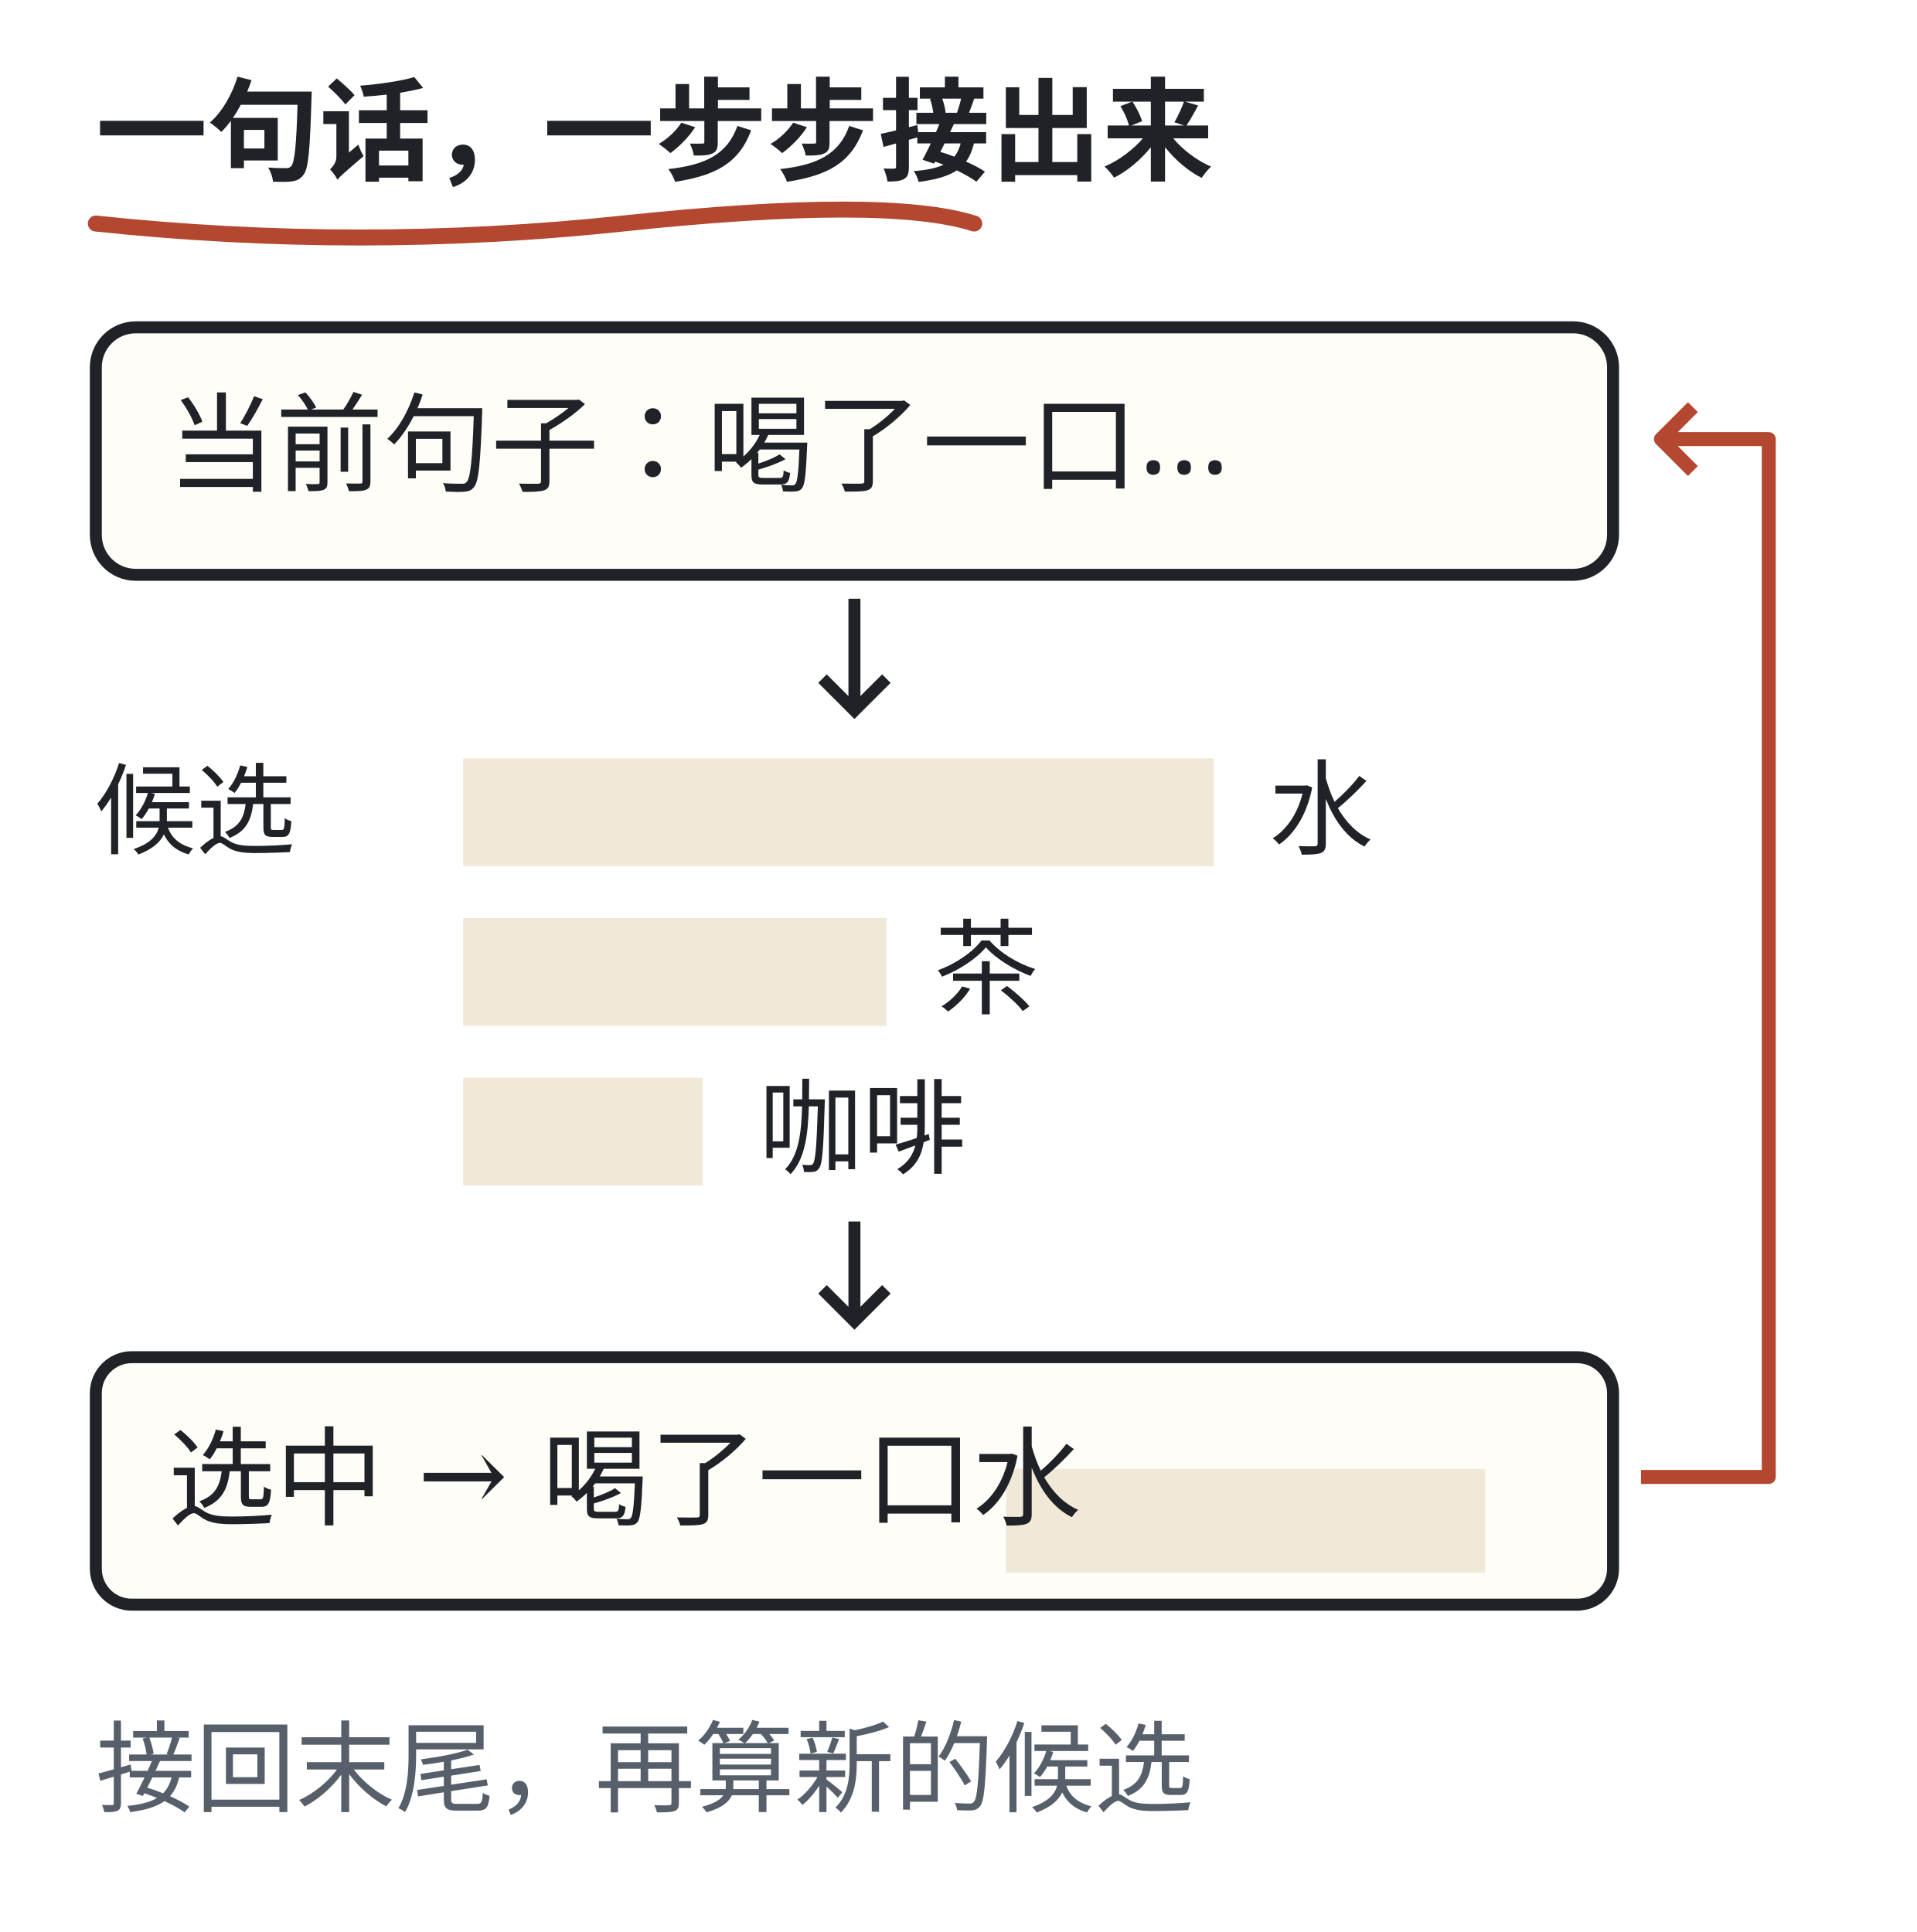
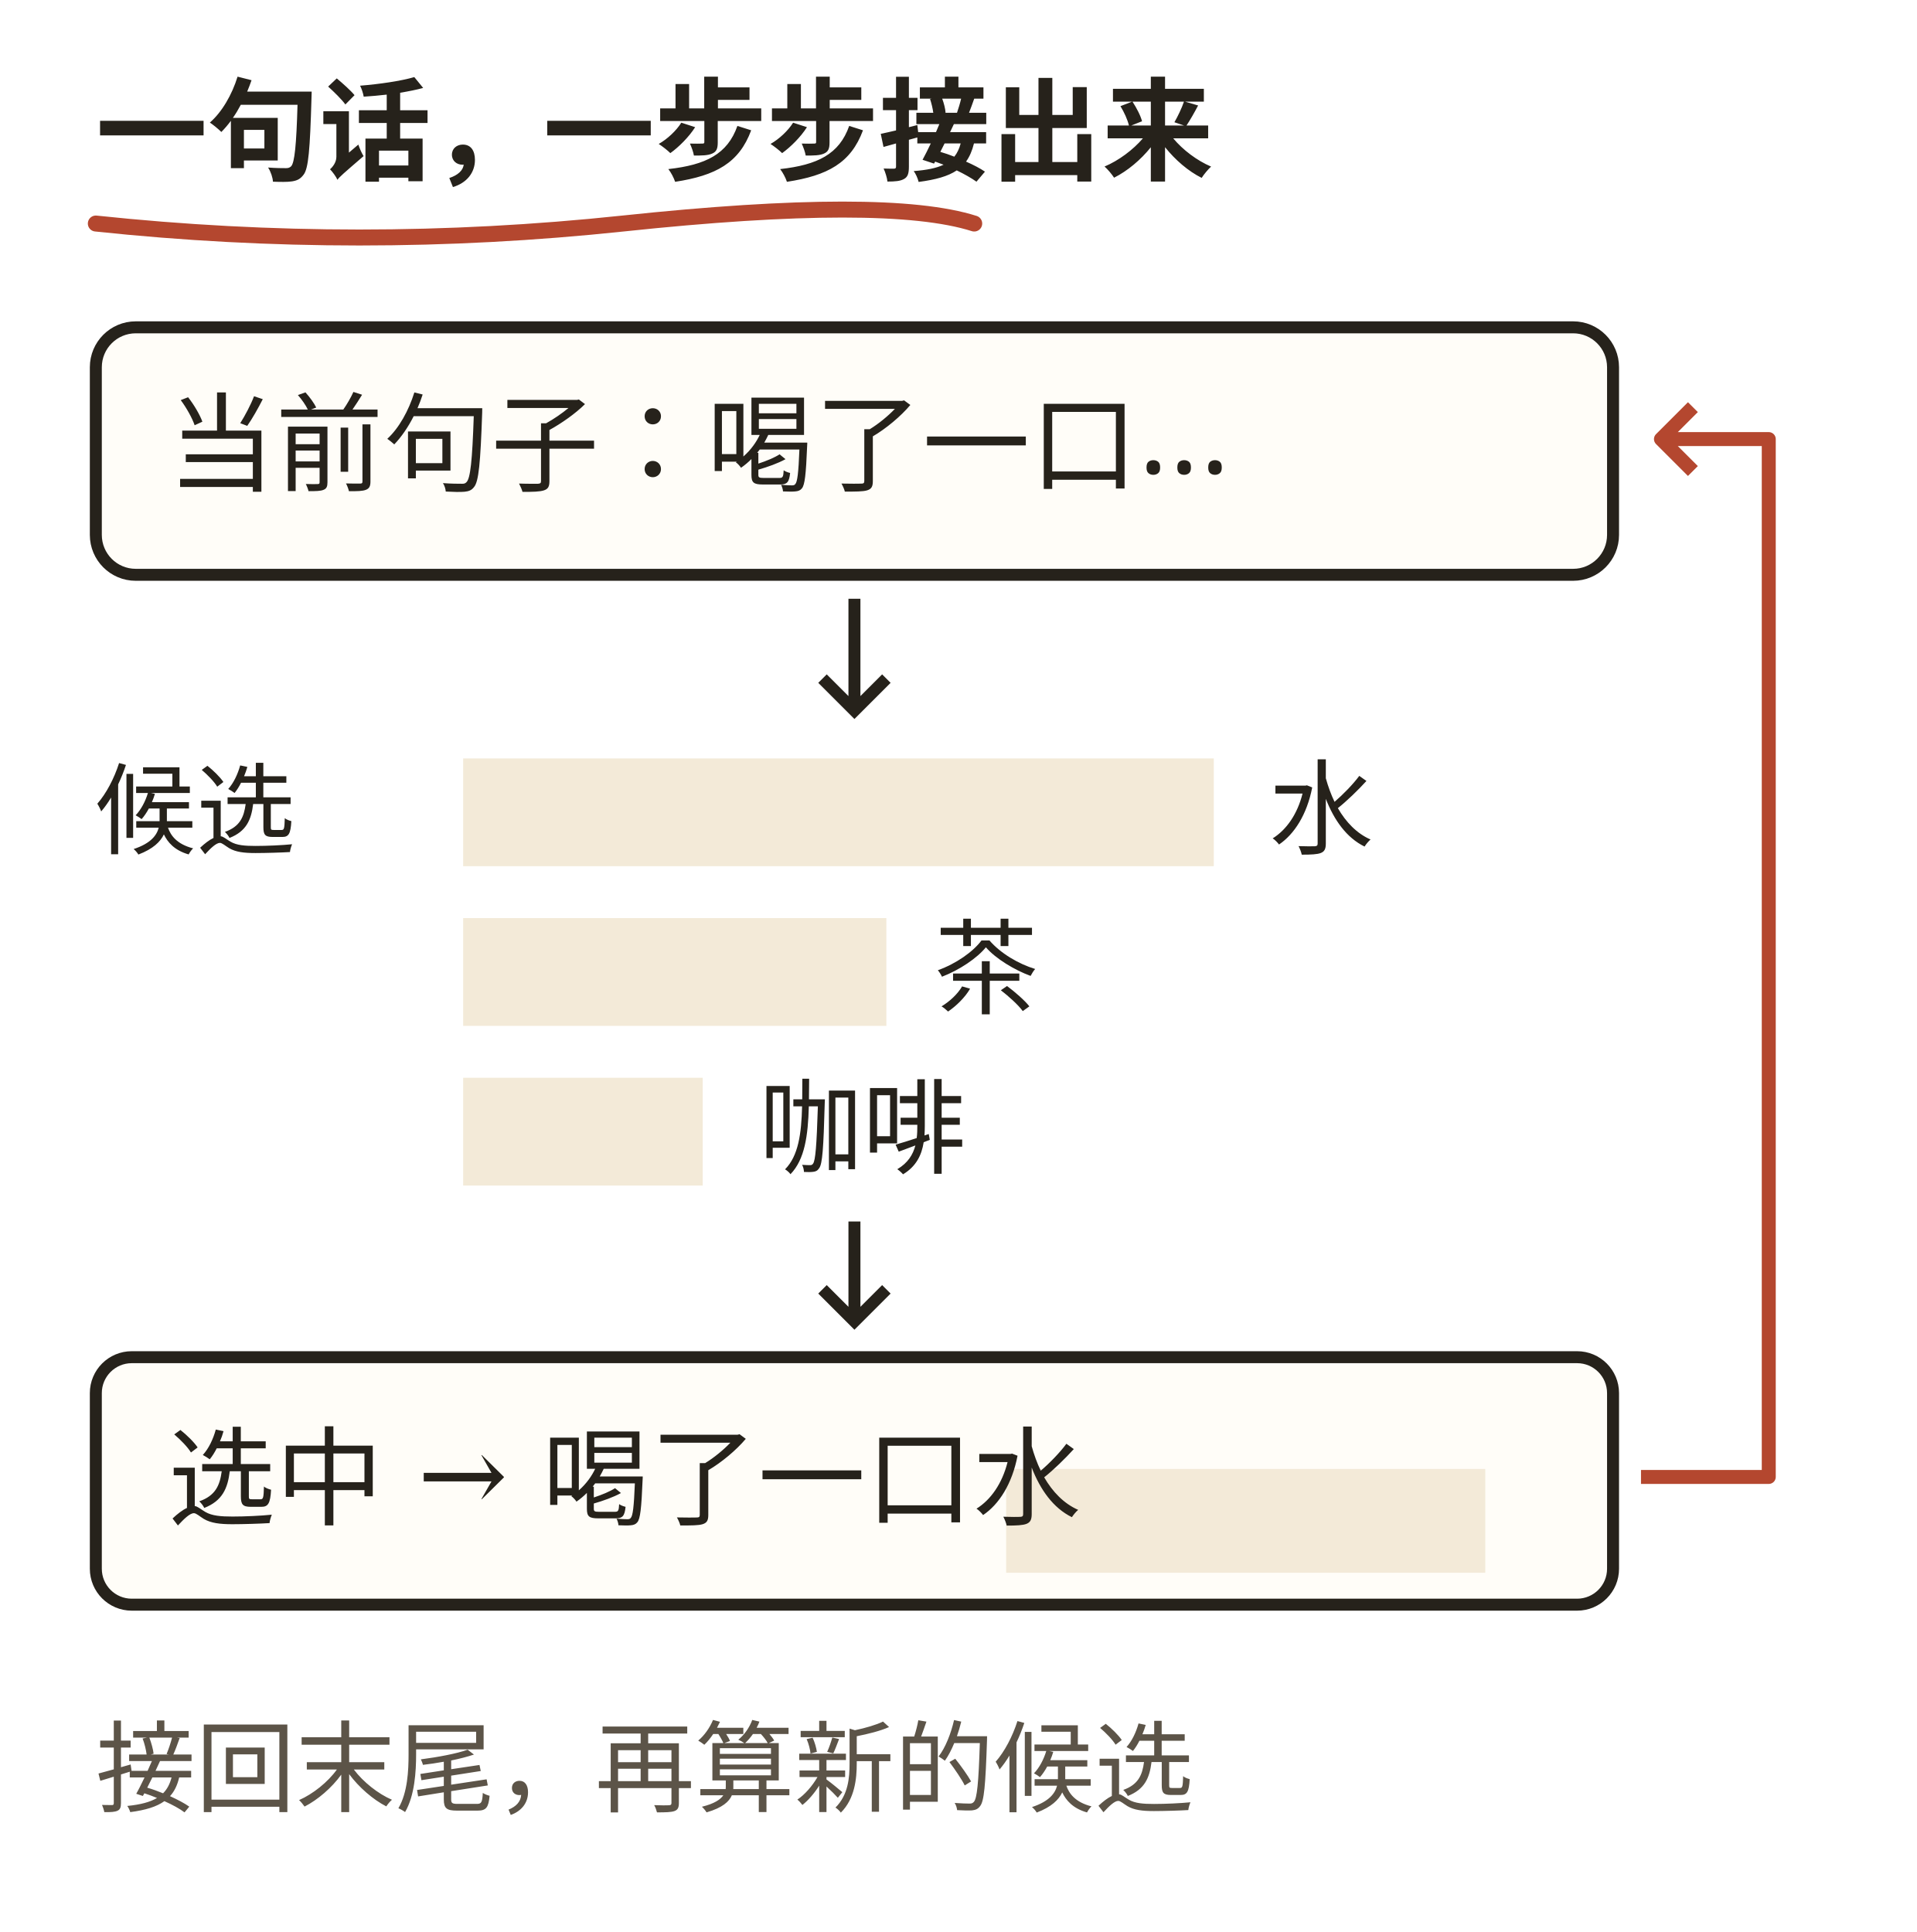
<svg xmlns="http://www.w3.org/2000/svg" width="480" height="484" viewBox="0 0 480 484" role="img" aria-labelledby="title desc">
-   <g font-family="'Noto Serif SC','Source Han Serif SC','Songti SC','SimSun',serif" fill="#1f2328">
+   <g font-family="'Noto Serif SC','Source Han Serif SC','Songti SC','SimSun',serif" fill="#26221B">
    <text x="24" y="43" font-size="28" font-weight="600">一句话，一步步接出来</text>
    <path d="M24 56q66 7 132 0t88 0" fill="none" stroke="#B4472F" stroke-width="4" stroke-linecap="round" />
-     <rect x="24" y="82" width="380" height="62" rx="10" fill="#fffdf8" stroke="#1f2328" stroke-width="3" />
+     <rect x="24" y="82" width="380" height="62" rx="10" fill="#fffdf8" stroke="#26221B" stroke-width="3" />
    <text x="42" y="121" font-size="27">当前句子：喝了一口…</text>
-     <path d="M214 150v28m-8-8 8 8 8-8" fill="none" stroke="#1f2328" stroke-width="3" />
+     <path d="M214 150v28m-8-8 8 8 8-8" fill="none" stroke="#26221B" stroke-width="3" />
    <text x="24" y="212" font-size="25">候选</text>
-     <g fill="#f0e9d8">
+     <g fill="#F3EAD8">
      <path d="M116 190h188v27H116z" />
      <path d="M116 230h106v27H116z" />
      <path d="M116 270h60v27H116z" />
    </g>
    <g font-size="26">
      <text x="318" y="212">水</text>
      <text x="234" y="252">茶</text>
      <text x="190" y="292">咖啡</text>
    </g>
-     <path d="M214 306v25m-8-8 8 8 8-8" fill="none" stroke="#1f2328" stroke-width="3" />
-     <rect x="24" y="340" width="380" height="62" rx="9" fill="#fffdf8" stroke="#1f2328" stroke-width="3" />
-     <path d="M252 381h120" stroke="#f0e9d8" stroke-width="26" />
+     <path d="M214 306v25m-8-8 8 8 8-8" fill="none" stroke="#26221B" stroke-width="3" />
+     <rect x="24" y="340" width="380" height="62" rx="9" fill="#fffdf8" stroke="#26221B" stroke-width="3" />
+     <path d="M252 381h120" stroke="#F3EAD8" stroke-width="26" />
    <text x="42" y="380" font-size="27">选中 → 喝了一口水</text>
    <path d="M411 370h32V110h-27m8-8-8 8 8 8" fill="none" stroke="#B4472F" stroke-width="3.5" stroke-linejoin="round" />
-     <text x="24" y="452" font-size="25" fill="#57606a">接回末尾，再算新的候选</text>
+     <text x="24" y="452" font-size="25" fill="#5C5448">接回末尾，再算新的候选</text>
  </g>
</svg>
